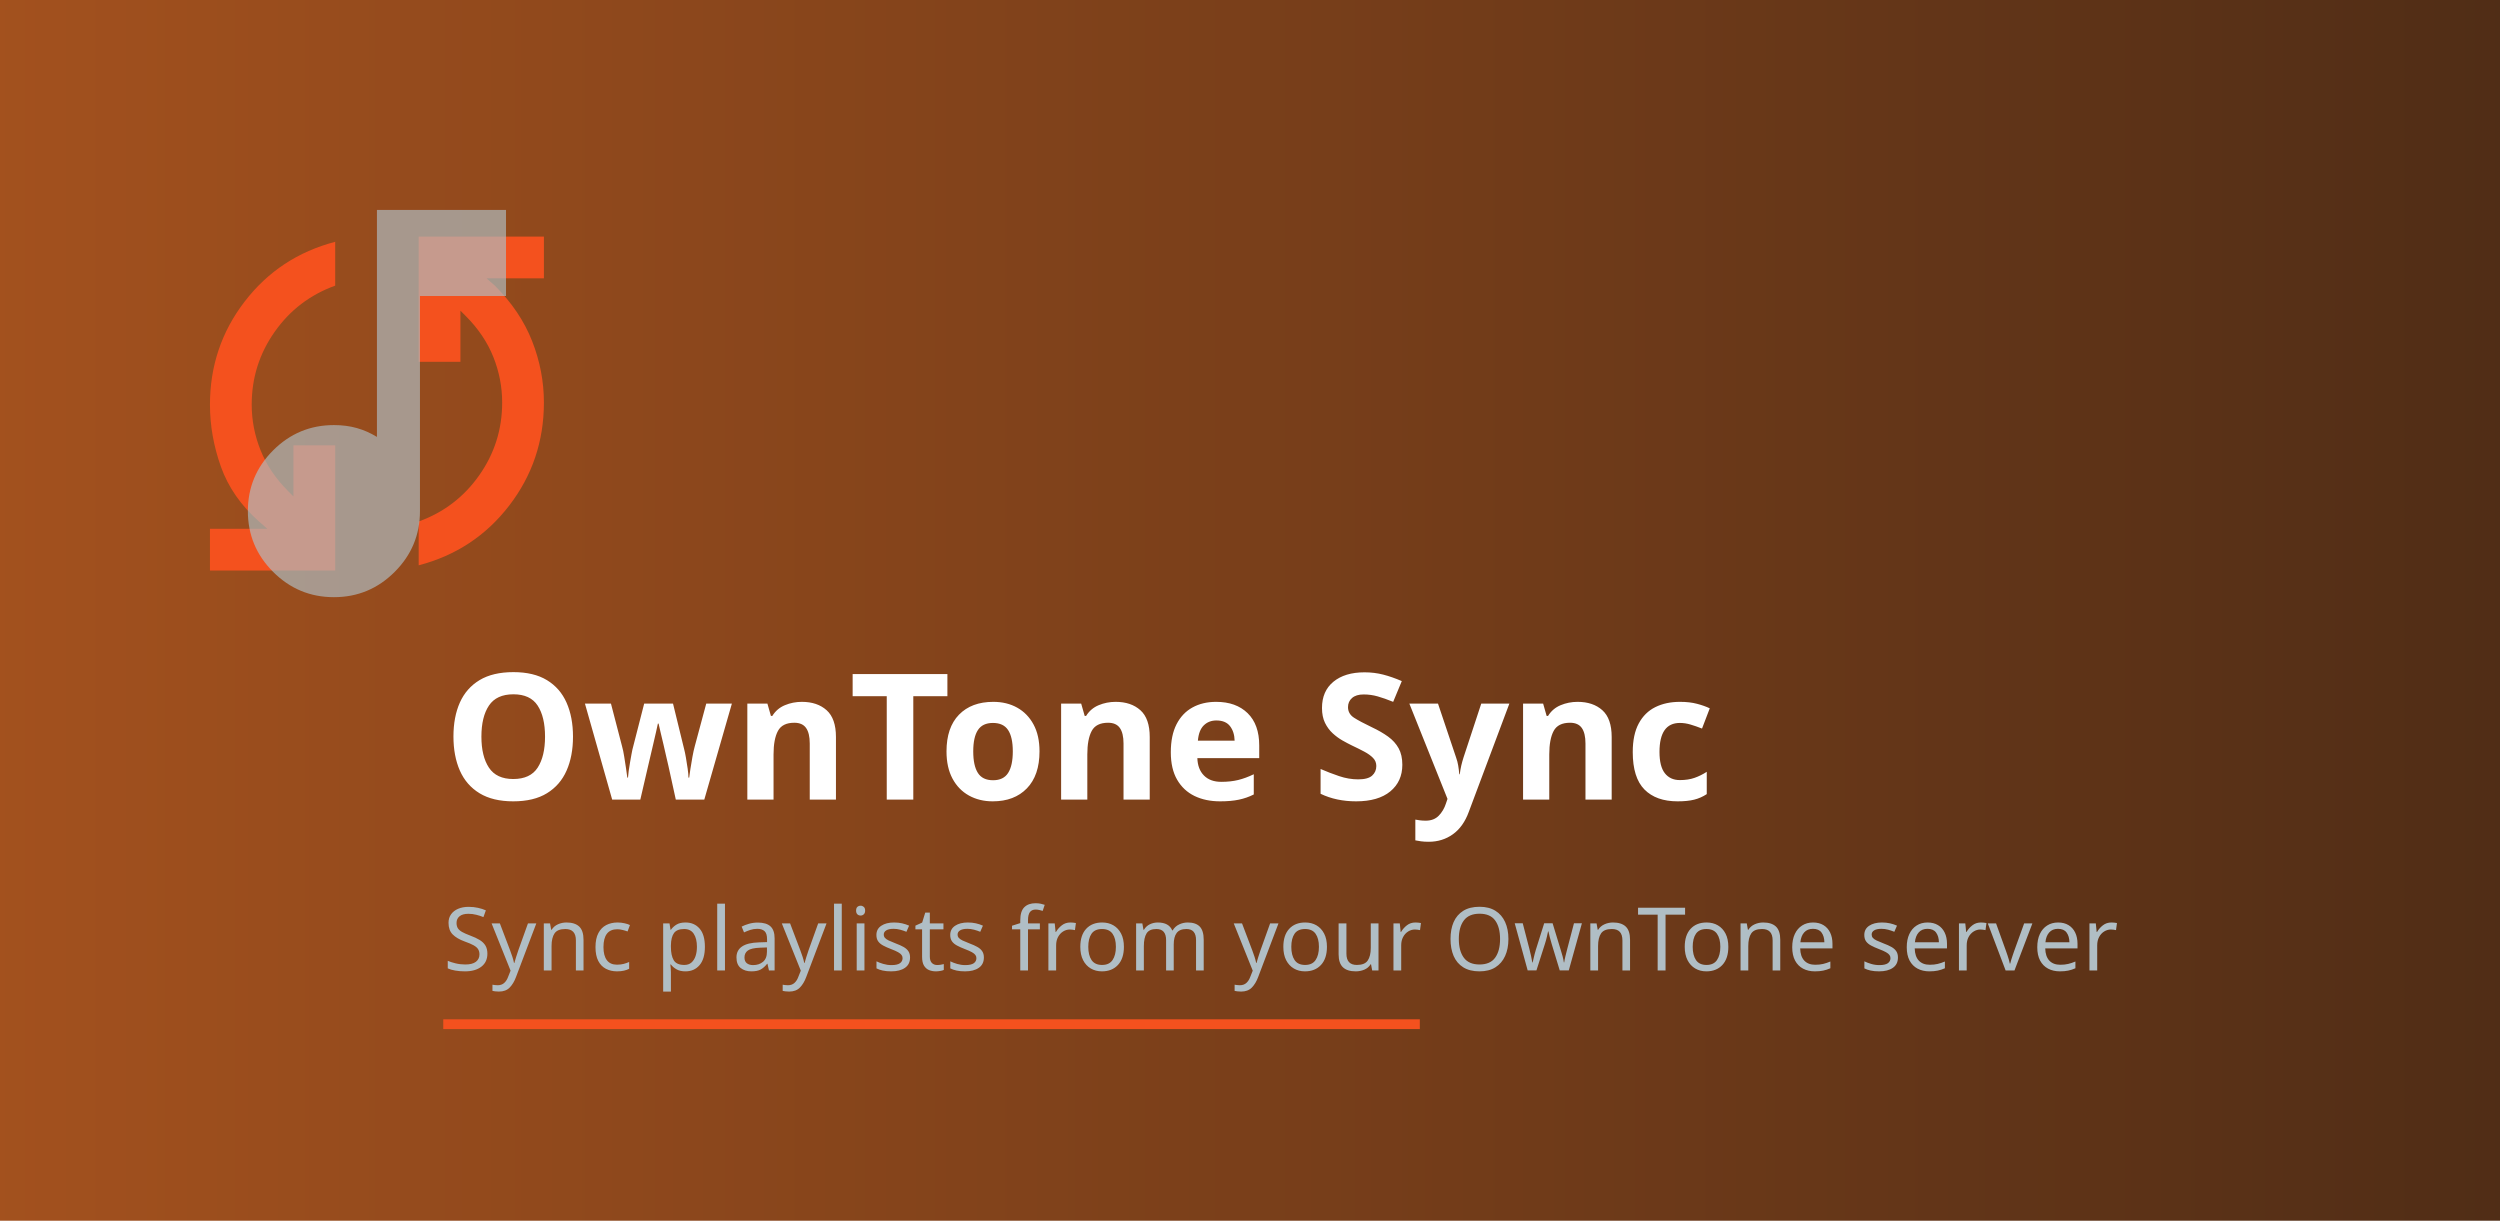
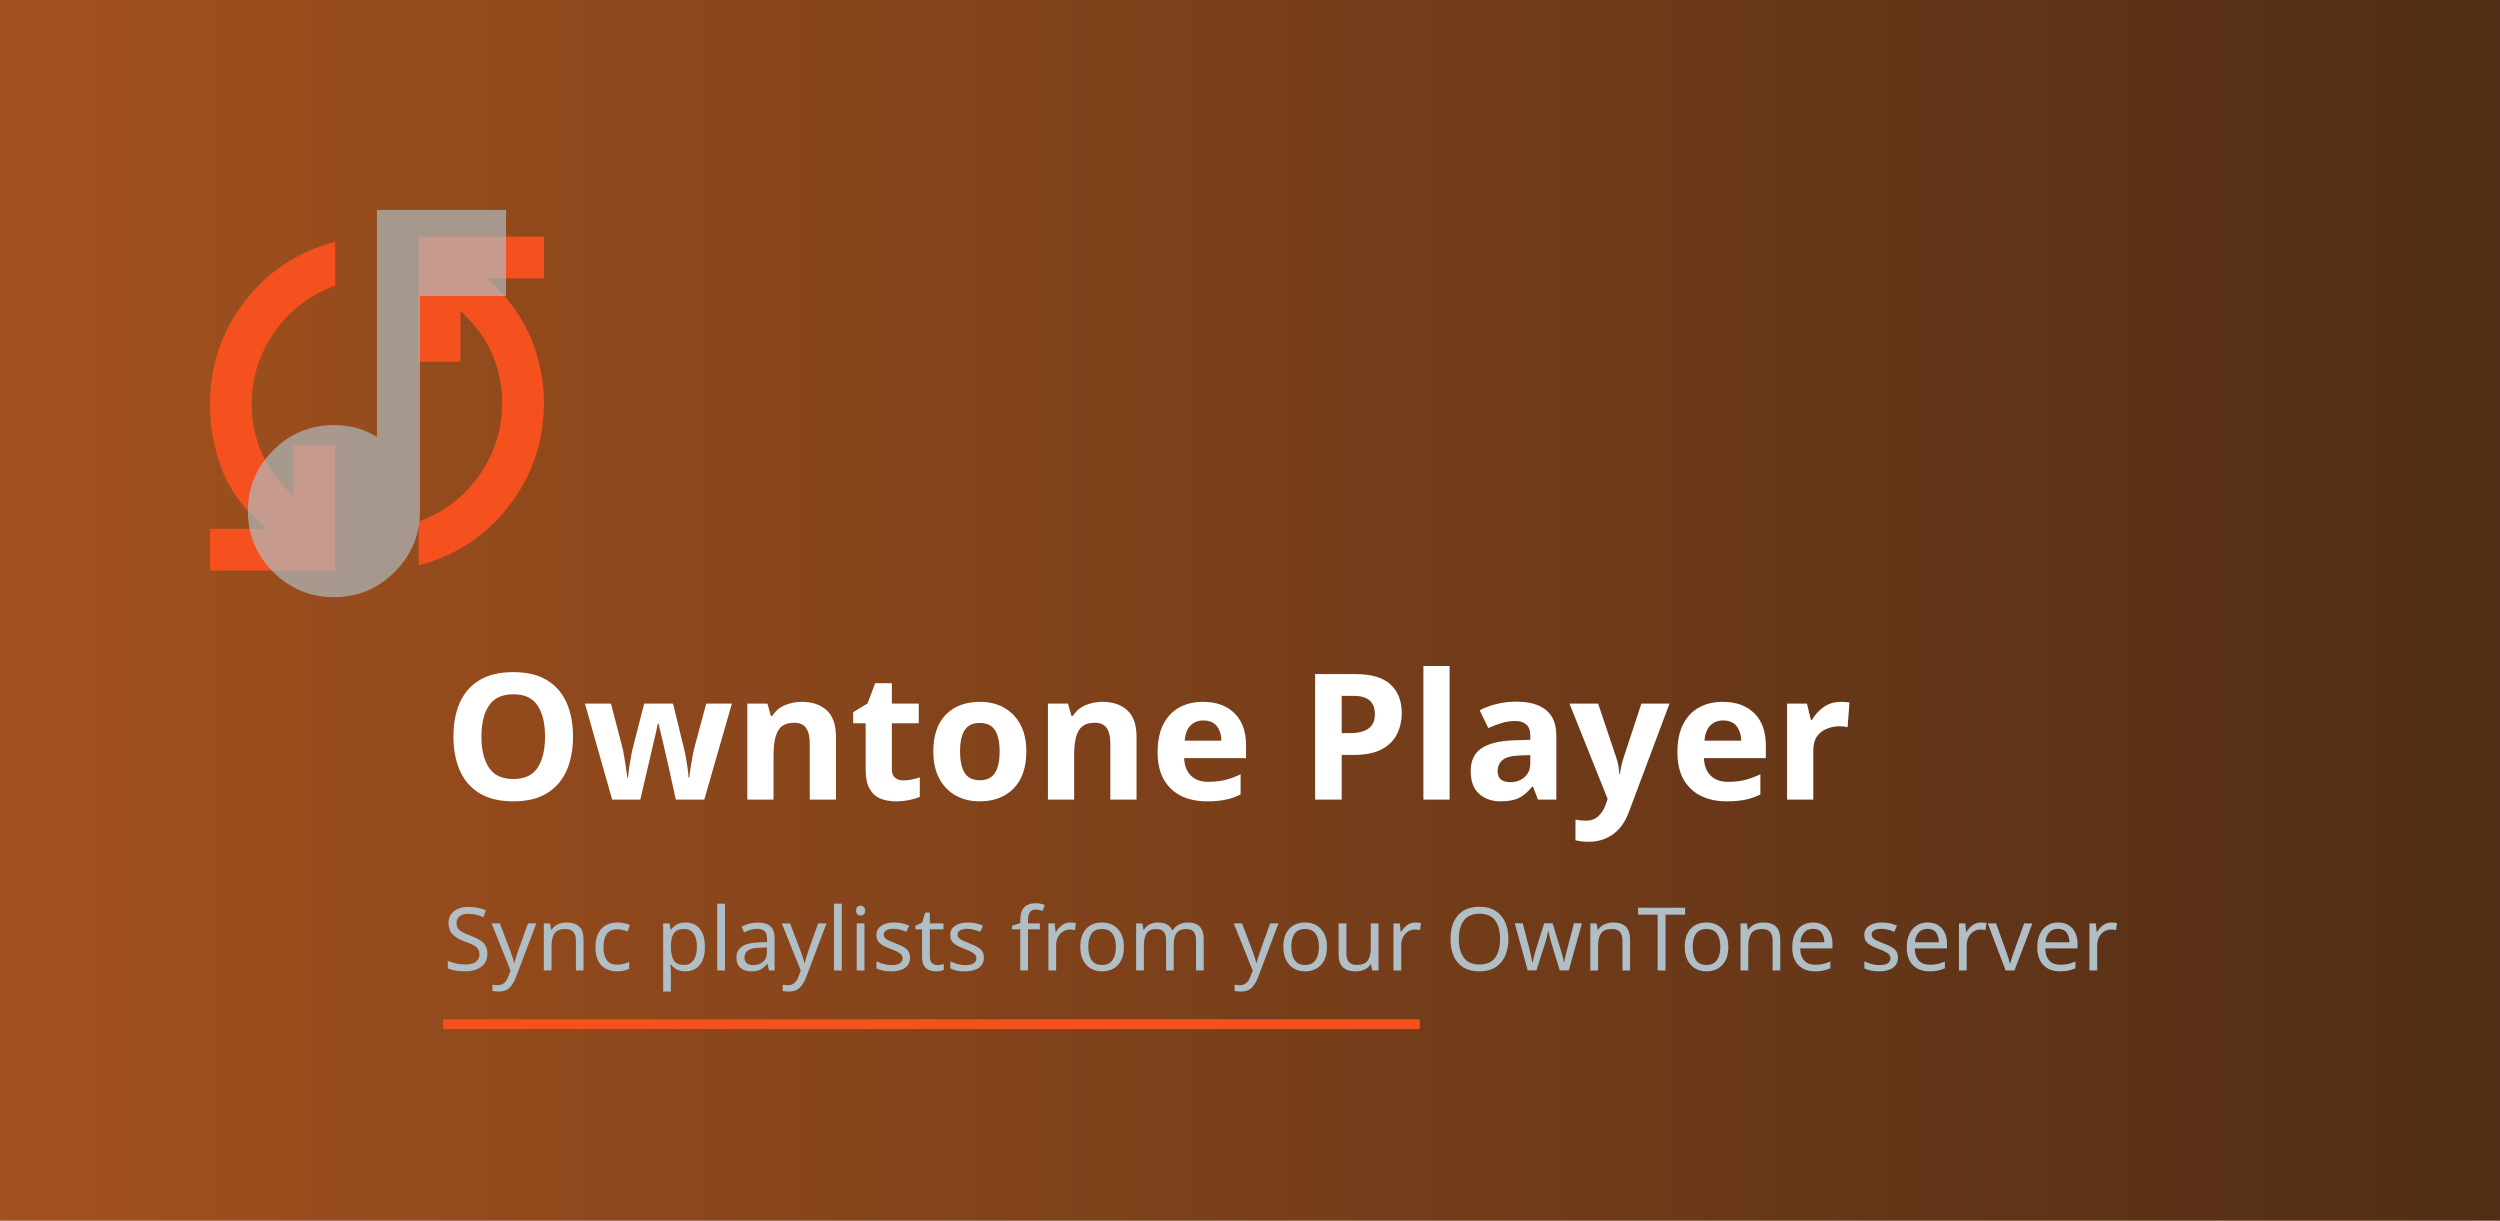
<svg xmlns="http://www.w3.org/2000/svg" width="1024" height="500" viewBox="0 0 1024 500" version="1.1" id="svg3" xml:space="preserve">
  <defs id="defs2">
    <linearGradient id="bgGradient" x1="0%" y1="0%" x2="100%" y2="0%">
      <stop offset="0" style="stop-color:#a3511e;stop-opacity:1;" id="stop1" />
      <stop offset="1" style="stop-color:#502d16;stop-opacity:1;" id="stop2" />
    </linearGradient>
  </defs>
  <rect width="1024" height="500" fill="url(#bgGradient)" id="rect2" />
-   <text x="181.558" y="327.507" font-family="sans-serif" font-size="72px" font-weight="bold" fill="#ffffff" id="text2">OwnTone Sync</text>
+   <text x="181.558" y="327.507" font-family="sans-serif" font-size="72px" font-weight="bold" fill="#ffffff" id="text2">Owntone Player</text>
  <text x="181.558" y="397.507" font-family="sans-serif" font-size="36px" fill="#b0bec5" id="text3">Sync playlists from your OwnTone server</text>
  <rect x="181.558" y="417.507" width="400" height="4" fill="#f4511e" id="rect3" />
  <g id="g2" transform="matrix(0.1169133,0,0,0.1169133,136.1781,57.15534)">
    <g id="g1" transform="matrix(1.523559,0,0,1.523559,-624.2624,144.9493)">
      <g style="fill:#f4511e;fill-opacity:1" id="g6" transform="matrix(1.199885,0,0,1.199885,-63.94485,1087.945)">
        <path d="m 160,-160 v -80 h 110 l -16,-14 q -52,-46 -73,-105 -21,-59 -21,-119 0,-111 66.5,-197.5 Q 293,-762 400,-790 v 84 q -72,26 -116,88.5 -44,62.5 -44,139.5 0,45 17,87.5 17,42.5 53,78.5 l 10,10 v -98 h 80 v 240 z m 400,-10 v -84 q 72,-26 116,-88.5 44,-62.5 44,-139.5 0,-45 -17,-87.5 -17,-42.5 -53,-78.5 l -10,-10 v 98 h -80 v -240 h 240 v 80 H 690 l 16,14 q 49,49 71.5,106.5 22.5,57.5 22.5,117.5 0,111 -66.5,197.5 Q 667,-198 560,-170 Z" id="path1-9-6" style="fill:#f4511e;fill-opacity:1" />
      </g>
    </g>
    <g style="fill:#b0bec5;fill-opacity:0.667" id="g5-3" transform="matrix(1.884148,0,0,1.884148,-748.5911,1829.403)">
      <path d="m 400,-120 q -66,0 -113,-47 -47,-47 -47,-113 0,-66 47,-113 47,-47 113,-47 23,0 42.5,5.5 19.5,5.5 37.5,16.5 v -422 h 240 v 160 H 560 v 400 q 0,66 -47,113 -47,47 -113,47 z" id="path1" style="fill:#b0bec5;fill-opacity:0.667" />
    </g>
  </g>
</svg>
